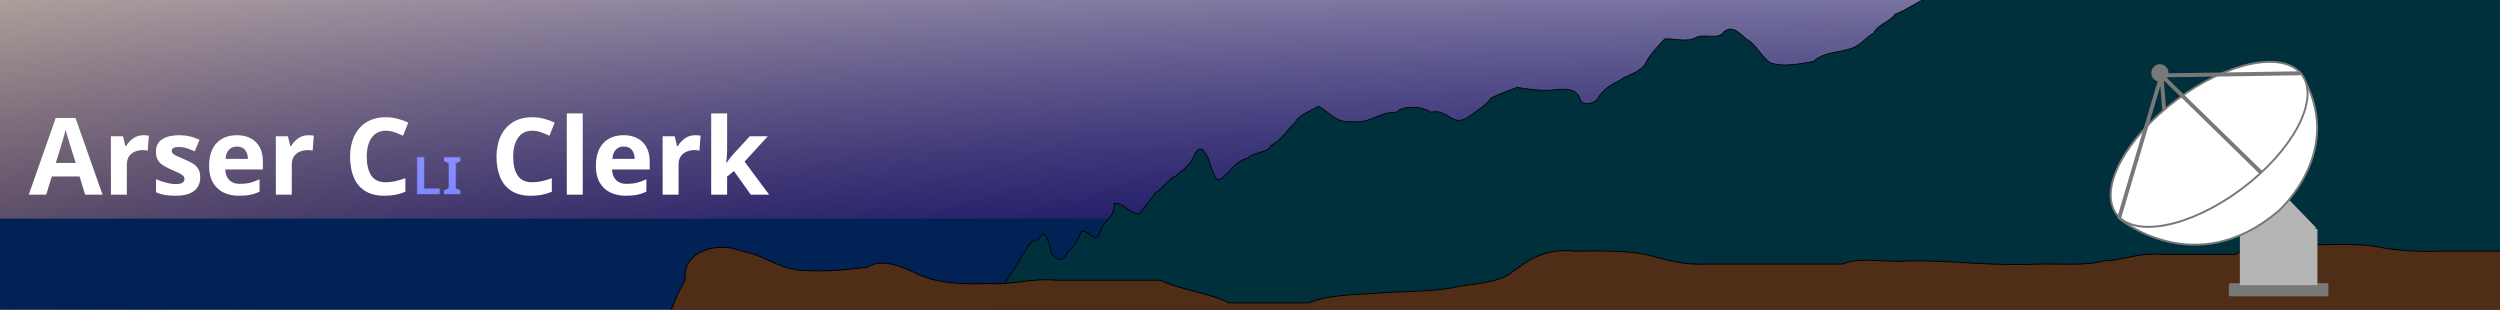
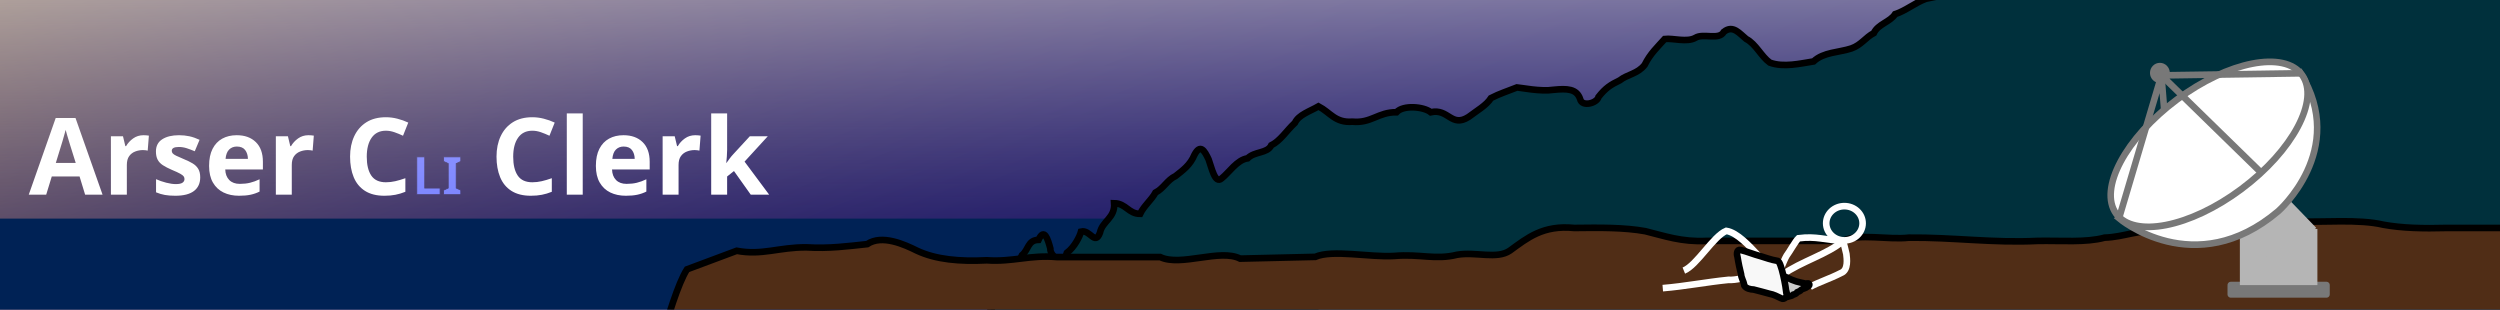
<svg xmlns="http://www.w3.org/2000/svg" xmlns:xlink="http://www.w3.org/1999/xlink" width="799.798mm" height="99.03mm" viewBox="0 0 799.798 99.03" version="1.1" id="svg8" enable-background="new">
  <defs id="defs2">
    <linearGradient id="linearGradient880">
      <stop id="stop888" offset="0" style="stop-color:#fffbea;stop-opacity:1" />
      <stop id="stop890" offset="1" style="stop-color:#0d0080;stop-opacity:0;" />
    </linearGradient>
    <linearGradient xlink:href="#linearGradient880" id="linearGradient886" gradientUnits="userSpaceOnUse" x1="434.673" y1="128.801" x2="434.673" y2="338.955" gradientTransform="translate(-799.7976,1.13392)" />
    <linearGradient xlink:href="#linearGradient880-0" id="linearGradient886-0" gradientUnits="userSpaceOnUse" x1="720.423" y1="101.208" x2="607.03" y2="384.69" gradientTransform="translate(-799.7976,1.133913)" />
    <linearGradient id="linearGradient880-0">
      <stop id="stop888-9" offset="0" style="stop-color:#ffd42a;stop-opacity:1" />
      <stop id="stop890-1" offset="1" style="stop-color:#0d0080;stop-opacity:0;" />
    </linearGradient>
    <clipPath clipPathUnits="userSpaceOnUse" id="clipPath1302">
      <rect style="fill:url(#linearGradient1306);fill-opacity:1;fill-rule:nonzero;stroke:none;stroke-width:2.117;stroke-linecap:butt;stroke-linejoin:round;stroke-miterlimit:4;stroke-dasharray:none;stroke-dashoffset:0;stroke-opacity:1" id="rect1304" width="799.798" height="99.03" x="-799.798" y="198.348" transform="scale(-1,1)" />
    </clipPath>
    <linearGradient xlink:href="#linearGradient880" id="linearGradient1306" gradientUnits="userSpaceOnUse" gradientTransform="translate(-799.7976,1.133933)" x1="434.673" y1="128.801" x2="434.673" y2="338.955" />
    <filter style="color-interpolation-filters:sRGB" id="filter898">
      <feBlend mode="screen" in2="BackgroundImage" id="feBlend900" />
    </filter>
  </defs>
  <g id="layer1" transform="translate(0,-198.3482)">
    <g id="g990" transform="translate(35.52976,-117.1726)">
      <rect y="116.705" x="654.277" height="4.914" width="51.783" id="rect951" style="fill:#787878;fill-opacity:1;fill-rule:nonzero;stroke:#787878;stroke-width:2.117;stroke-linecap:butt;stroke-linejoin:round;stroke-miterlimit:4;stroke-dasharray:none;stroke-dashoffset:0;stroke-opacity:1" />
      <rect y="86.845" x="659.19" height="29.86" width="41.955" id="rect953" style="fill:#b5b5b5;fill-opacity:1;fill-rule:nonzero;stroke:none;stroke-width:2.609;stroke-linecap:butt;stroke-linejoin:round;stroke-miterlimit:4;stroke-dasharray:none;stroke-dashoffset:0;stroke-opacity:1" />
      <rect transform="matrix(0.7008053,0.7133526,-0.7046007,0.709604,0,0)" y="-439.295" x="528.297" height="29.862" width="29.568" id="rect953-4" style="fill:#b5b5b5;fill-opacity:1;fill-rule:nonzero;stroke:none;stroke-width:2.19;stroke-linecap:butt;stroke-linejoin:round;stroke-miterlimit:4;stroke-dasharray:none;stroke-dashoffset:0;stroke-opacity:1" />
      <g id="g977">
        <path style="fill:#ffffff;fill-opacity:1;stroke:#787878;stroke-width:1.058;stroke-linecap:butt;stroke-linejoin:miter;stroke-miterlimit:4;stroke-dasharray:none;stroke-opacity:1" d="m 692.074,4.068 c 25.702,40.821 -12.095,73.327 -12.095,73.327 -45.357,37.798 -86.179,3.78 -86.179,3.78 z" id="path842" />
        <ellipse style="fill:#ffffff;fill-opacity:1;fill-rule:nonzero;stroke:#787878;stroke-width:1.058;stroke-linecap:butt;stroke-linejoin:round;stroke-miterlimit:4;stroke-dasharray:none;stroke-dashoffset:0;stroke-opacity:1" id="path817" cx="493.673" cy="413.427" rx="62.382" ry="29.498" transform="rotate(-36.21669)" />
        <g id="g852" style="stroke-width:2.117;stroke-miterlimit:4;stroke-dasharray:none" transform="translate(17.7649,45.73512)">
          <g id="g856" style="stroke-width:2.117;stroke-miterlimit:4;stroke-dasharray:none">
            <path style="fill:none;stroke:#787878;stroke-width:2.117;stroke-linecap:butt;stroke-linejoin:miter;stroke-miterlimit:4;stroke-dasharray:none;stroke-opacity:1" d="m 652.788,11.029 -53.806,-51.588 75.328,-1.107" id="path846" />
            <path style="fill:none;stroke:#787878;stroke-width:2.117;stroke-linecap:butt;stroke-linejoin:miter;stroke-miterlimit:4;stroke-dasharray:none;stroke-opacity:1" d="m 600.465,-22.162 -1.484,-18.398 -22.946,76" id="path848" />
          </g>
        </g>
        <circle style="fill:#787878;fill-opacity:1;fill-rule:nonzero;stroke:#787878;stroke-width:2.117;stroke-linecap:butt;stroke-linejoin:round;stroke-miterlimit:4;stroke-dasharray:none;stroke-dashoffset:0;stroke-opacity:1" id="path949" cx="615.912" cy="3.879" r="3.591" />
      </g>
    </g>
-     <g id="g1300" clip-path="url(#clipPath1302)">
+     <g id="g1300" clip-path="url(#clipPath1302)" style="stroke-width:2.117;stroke-miterlimit:4;stroke-dasharray:none">
      <rect y="198.348" x="1.3078962e-005" height="99.03" width="799.798" id="rect858-6" style="fill:#000046;fill-opacity:1;fill-rule:nonzero;stroke:none;stroke-width:2.117;stroke-linecap:butt;stroke-linejoin:round;stroke-miterlimit:4;stroke-dasharray:none;stroke-dashoffset:0;stroke-opacity:1" />
      <rect transform="scale(-1,1)" y="198.348" x="-799.798" height="99.03" width="799.798" id="rect858-2" style="fill:url(#linearGradient886-0);fill-opacity:1;fill-rule:nonzero;stroke:none;stroke-width:2.117;stroke-linecap:butt;stroke-linejoin:round;stroke-miterlimit:4;stroke-dasharray:none;stroke-dashoffset:0;stroke-opacity:1" />
      <rect transform="scale(-1,1)" y="198.348" x="-799.798" height="99.03" width="799.798" id="rect858" style="fill:url(#linearGradient886);fill-opacity:1;fill-rule:nonzero;stroke:none;stroke-width:2.117;stroke-linecap:butt;stroke-linejoin:round;stroke-miterlimit:4;stroke-dasharray:none;stroke-dashoffset:0;stroke-opacity:1" />
      <rect y="268.274" x="-13.607" height="46.113" width="435.429" id="rect1098" style="fill:#002255;fill-opacity:1;fill-rule:nonzero;stroke:none;stroke-width:2.117;stroke-linecap:butt;stroke-linejoin:round;stroke-miterlimit:4;stroke-dasharray:none;stroke-dashoffset:0;stroke-opacity:1" />
-       <path style="fill:#00303c;fill-opacity:1;stroke:#000000;stroke-width:0.265px;stroke-linecap:butt;stroke-linejoin:miter;stroke-opacity:1" d="m 311.83,303.804 c 3.221,-1.338 3.359,-3.42 5.251,-6.593 1.797,-2.364 3.188,-5.649 4.576,-8.526 1.69,-3.115 3.596,-4.947 5.292,-8.693 2.158,-1.729 1.793,-4.822 5.292,-4.914 1.835,-3.978 2.96,-0.286 3.781,2.753 -0.168,2.548 4.177,5.6 5.29,1.404 2.52,-1.89 4.167,-5.372 4.536,-6.804 2.884,-0.712 4.463,4.629 6.048,0.378 0.786,-3.817 4.889,-4.66 4.536,-9.449 3.816,0.068 4.602,3.417 8.315,3.402 1.255,-2.615 3.611,-4.405 4.914,-6.804 2.595,-1.31 3.763,-4.048 6.426,-5.292 2.314,-1.838 4.677,-3.473 6.048,-6.804 1.849,-3.474 3.121,-1.516 4.536,1.512 0.964,2.607 2.022,7.99 4.158,6.048 2.401,-1.898 4.937,-5.957 8.315,-6.426 2.254,-2.288 6.302,-1.513 7.56,-4.158 2.995,-1.525 4.755,-4.554 7.56,-7.182 1.182,-2.57 4.718,-3.658 7.56,-5.292 3.766,1.976 5.339,5.345 10.817,4.914 6.08,0.572 8.214,-3.092 14.129,-3.024 2.137,-2.396 8.723,-1.819 10.961,0 5.702,-1.307 6.544,5.046 12.095,1.512 2.706,-2.063 5.661,-3.664 7.182,-6.048 2.692,-1.399 5.419,-2.233 8.315,-3.402 1.189,0.074 7.558,1.408 11.717,0.756 4.334,-0.426 7.374,-0.344 8.483,2.983 0.542,2.594 5.406,1.355 5.88,-0.715 2.263,-2.851 3.822,-3.846 6.804,-5.292 2.382,-1.891 5.698,-2.065 7.938,-4.914 1.842,-3.697 4.114,-5.72 6.426,-8.315 2.614,-0.322 7.159,1.172 9.827,-0.378 2.5,-1.564 7.626,0.866 9.071,-1.89 2.962,-2.385 5.071,0.567 7.182,2.268 3.091,1.588 4.78,5.574 7.56,7.56 4.413,1.628 9.871,0.259 13.985,-0.378 3.181,-3.012 8.071,-2.828 12.095,-4.158 3.166,-1.103 4.547,-3.537 7.182,-4.914 1.309,-2.864 5.269,-3.586 6.804,-6.048 3.367,-1.078 6.395,-3.652 9.827,-4.914 53.368,-11.064 108.282,-20.772 162.893,-14.902 20.569,1.809 43.994,12.607 47.746,35.108 5.332,29.981 -7.418,59.559 -20.138,86.005 -164.924,-0.126 -329.847,-0.252 -494.771,-0.378 z" id="path1042" />
-       <path style="fill:#502d16;fill-opacity:1;stroke:#000000;stroke-width:0.309px;stroke-linecap:butt;stroke-linejoin:miter;stroke-opacity:1" d="m 211.667,306.612 c 1.856,-6.056 4.663,-14.178 7.56,-18.617 -1.265,-9.247 10.246,-12.561 18.143,-9.308 8.162,1.545 11.766,6.134 20.637,6.206 7.267,0.446 13.256,-0.386 19.429,-1.034 4.735,-3.2 11.987,0.138 15.875,2.069 6.147,2.89 13.726,3.532 22.375,3.103 8.399,0.583 13.833,-1.799 22.414,-1.034 11.025,0 22.05,0 33.075,0 6.556,3.165 15.498,3.944 21.923,7.24 8.567,0 17.135,0 25.702,0 5.52,-2.423 14.016,-2.625 21.884,-3.103 8.367,-0.725 18.45,-0.326 25.476,-2.069 5.983,-1.028 12.761,-1.261 16.896,-4.137 5.593,-4.066 10.59,-8.236 20.598,-7.24 8.021,-0.104 16.023,-0.188 22.717,1.034 6.079,1.494 11.625,3.521 19.616,3.103 14.553,0 29.105,0 43.658,0 4.848,-2.513 14.461,-0.262 21.05,-1.034 14.006,-0.144 26.974,1.757 41.274,1.034 7.321,-0.132 15.489,0.584 21.322,-1.034 6.43,-0.219 10.652,-2.646 17.878,-2.069 7.988,0 15.976,0 23.964,0 4.302,-3.032 14.082,-0.585 18.899,-3.103 9.527,0.305 20.498,-0.834 28.461,1.034 5.95,1.084 12.825,1.244 20.068,1.034 13.054,0 26.107,0 39.161,0 4.747,2.743 9.542,6.279 7.56,15.33 -2.367,6.185 9.728,15.946 -0.195,15.678 -205.806,-1.028 -411.612,-2.055 -617.418,-3.083 z" id="path1047" />
-       <g transform="matrix(0.5911915,0,0,0.6016253,326.8693,219.343)" id="g990-3">
-         <rect style="fill:#787878;fill-opacity:1;fill-rule:nonzero;stroke:#787878;stroke-width:2.117;stroke-linecap:butt;stroke-linejoin:round;stroke-miterlimit:4;stroke-dasharray:none;stroke-dashoffset:0;stroke-opacity:1" id="rect951-2" width="51.783" height="4.914" x="654.277" y="116.705" />
-         <rect style="fill:#b5b5b5;fill-opacity:1;fill-rule:nonzero;stroke:none;stroke-width:2.609;stroke-linecap:butt;stroke-linejoin:round;stroke-miterlimit:4;stroke-dasharray:none;stroke-dashoffset:0;stroke-opacity:1" id="rect953-8" width="41.955" height="29.86" x="659.19" y="86.845" />
-         <rect style="fill:#b5b5b5;fill-opacity:1;fill-rule:nonzero;stroke:none;stroke-width:2.19;stroke-linecap:butt;stroke-linejoin:round;stroke-miterlimit:4;stroke-dasharray:none;stroke-dashoffset:0;stroke-opacity:1" id="rect953-4-2" width="29.568" height="29.862" x="528.297" y="-439.295" transform="matrix(0.7008053,0.7133526,-0.7046007,0.709604,0,0)" />
-         <g id="g977-1">
-           <path id="path842-8" d="m 692.074,4.068 c 25.702,40.821 -12.095,73.327 -12.095,73.327 -45.357,37.798 -86.179,3.78 -86.179,3.78 z" style="fill:#ffffff;fill-opacity:1;stroke:#787878;stroke-width:1.058;stroke-linecap:butt;stroke-linejoin:miter;stroke-miterlimit:4;stroke-dasharray:none;stroke-opacity:1" />
-           <ellipse transform="rotate(-36.21669)" ry="29.498" rx="62.382" cy="413.427" cx="493.673" id="path817-2" style="fill:#ffffff;fill-opacity:1;fill-rule:nonzero;stroke:#787878;stroke-width:1.058;stroke-linecap:butt;stroke-linejoin:round;stroke-miterlimit:4;stroke-dasharray:none;stroke-dashoffset:0;stroke-opacity:1" />
-           <g transform="translate(17.7649,45.73512)" style="stroke-width:2.117;stroke-miterlimit:4;stroke-dasharray:none" id="g852-1">
-             <g style="stroke-width:2.117;stroke-miterlimit:4;stroke-dasharray:none" id="g856-6">
-               <path id="path846-9" d="m 652.788,11.029 -53.806,-51.588 75.328,-1.107" style="fill:none;stroke:#787878;stroke-width:2.117;stroke-linecap:butt;stroke-linejoin:miter;stroke-miterlimit:4;stroke-dasharray:none;stroke-opacity:1" />
-               <path id="path848-8" d="m 600.465,-22.162 -1.484,-18.398 -22.946,76" style="fill:none;stroke:#787878;stroke-width:2.117;stroke-linecap:butt;stroke-linejoin:miter;stroke-miterlimit:4;stroke-dasharray:none;stroke-opacity:1" />
+       <path style="fill:#00303c;fill-opacity:1;stroke:#000000;stroke-width:2.117;stroke-linecap:butt;stroke-linejoin:miter;stroke-miterlimit:4;stroke-dasharray:none;stroke-opacity:1" d="m 311.83,303.804 c 3.221,-1.338 3.359,-3.42 5.251,-6.593 1.797,-2.364 3.188,-5.649 4.576,-8.526 1.69,-3.115 3.596,-4.947 5.292,-8.693 2.158,-1.729 1.793,-4.822 5.292,-4.914 1.835,-3.978 2.96,-0.286 3.781,2.753 -0.168,2.548 4.177,5.6 5.29,1.404 2.52,-1.89 4.167,-5.372 4.536,-6.804 2.884,-0.712 4.463,4.629 6.048,0.378 0.786,-3.817 4.889,-4.66 4.536,-9.449 3.816,0.068 4.602,3.417 8.315,3.402 1.255,-2.615 3.611,-4.405 4.914,-6.804 2.595,-1.31 3.763,-4.048 6.426,-5.292 2.314,-1.838 4.677,-3.473 6.048,-6.804 1.849,-3.474 3.121,-1.516 4.536,1.512 0.964,2.607 2.022,7.99 4.158,6.048 2.401,-1.898 4.937,-5.957 8.315,-6.426 2.254,-2.288 6.302,-1.513 7.56,-4.158 2.995,-1.525 4.755,-4.554 7.56,-7.182 1.182,-2.57 4.718,-3.658 7.56,-5.292 3.766,1.976 5.339,5.345 10.817,4.914 6.08,0.572 8.214,-3.092 14.129,-3.024 2.137,-2.396 8.723,-1.819 10.961,0 5.702,-1.307 6.544,5.046 12.095,1.512 2.706,-2.063 5.661,-3.664 7.182,-6.048 2.692,-1.399 5.419,-2.233 8.315,-3.402 1.189,0.074 7.558,1.408 11.717,0.756 4.334,-0.426 7.374,-0.344 8.483,2.983 0.542,2.594 5.406,1.355 5.88,-0.715 2.263,-2.851 3.822,-3.846 6.804,-5.292 2.382,-1.891 5.698,-2.065 7.938,-4.914 1.842,-3.697 4.114,-5.72 6.426,-8.315 2.614,-0.322 7.159,1.172 9.827,-0.378 2.5,-1.564 7.626,0.866 9.071,-1.89 2.962,-2.385 5.071,0.567 7.182,2.268 3.091,1.588 4.78,5.574 7.56,7.56 4.413,1.628 9.871,0.259 13.985,-0.378 3.181,-3.012 8.071,-2.828 12.095,-4.158 3.166,-1.103 4.547,-3.537 7.182,-4.914 1.309,-2.864 5.269,-3.586 6.804,-6.048 3.367,-1.078 6.395,-3.652 9.827,-4.914 53.368,-11.064 108.282,-20.772 162.893,-14.902 20.569,1.809 43.994,12.607 47.746,35.108 5.332,29.981 -7.418,59.559 -20.138,86.005 -164.924,-0.126 -329.847,-0.252 -494.771,-0.378 z" id="path1042" />
+       <path style="fill:#502d16;fill-opacity:1;stroke:#000000;stroke-width:2.117;stroke-linecap:butt;stroke-linejoin:miter;stroke-miterlimit:4;stroke-dasharray:none;stroke-opacity:1" d="m 211.667,306.612 c 1.856,-6.056 5.225,-17.655 8.121,-22.093 15.896,-5.938 0,0 15.896,-5.938 8.162,1.545 13.451,-1.167 22.322,-1.096 7.267,0.446 13.256,-0.386 19.429,-1.034 4.735,-3.2 11.987,0.138 15.875,2.069 6.147,2.89 13.726,3.532 22.375,3.103 8.399,0.583 13.833,-1.799 22.414,-1.034 h 33.075 c 6.556,3.165 19.149,-2.796 25.573,0.5 l 24.017,-0.562 c 5.52,-2.423 17.386,0.183 25.254,-0.295 8.367,-0.725 13.115,1.359 20.141,-0.384 5.983,-1.028 12.761,1.548 16.896,-1.329 5.593,-4.066 10.59,-8.236 20.598,-7.24 8.021,-0.104 16.023,-0.188 22.717,1.034 6.079,1.494 11.625,3.521 19.616,3.103 h 43.658 c 4.848,-2.513 14.461,-0.262 21.05,-1.034 14.006,-0.144 26.974,1.757 41.274,1.034 7.321,-0.132 15.489,0.584 21.322,-1.034 6.43,-0.219 10.652,-2.646 17.878,-2.069 h 23.964 c 4.302,-3.032 14.082,-0.585 18.899,-3.103 9.527,0.305 20.498,-0.834 28.461,1.034 5.95,1.084 12.825,1.244 20.068,1.034 h 39.161 c 4.747,2.743 9.542,13.688 7.56,22.739 -2.367,6.185 9.728,15.946 -0.195,15.678 -205.806,-1.028 -411.612,-2.055 -617.418,-3.083 z" id="path1047" />
+       <g transform="matrix(0.5911915,0,0,0.6016253,326.8693,219.343)" id="g990-3" style="stroke-width:3.549;stroke-miterlimit:4;stroke-dasharray:none">
+         <rect style="fill:#787878;fill-opacity:1;fill-rule:nonzero;stroke:#787878;stroke-width:3.549;stroke-linecap:butt;stroke-linejoin:round;stroke-miterlimit:4;stroke-dasharray:none;stroke-dashoffset:0;stroke-opacity:1" id="rect951-2" width="51.783" height="4.914" x="654.277" y="116.705" />
+         <rect style="fill:#b5b5b5;fill-opacity:1;fill-rule:nonzero;stroke:none;stroke-width:3.549;stroke-linecap:butt;stroke-linejoin:round;stroke-miterlimit:4;stroke-dasharray:none;stroke-dashoffset:0;stroke-opacity:1" id="rect953-8" width="41.955" height="29.86" x="659.19" y="86.845" />
+         <rect style="fill:#b5b5b5;fill-opacity:1;fill-rule:nonzero;stroke:none;stroke-width:3.549;stroke-linecap:butt;stroke-linejoin:round;stroke-miterlimit:4;stroke-dasharray:none;stroke-dashoffset:0;stroke-opacity:1" id="rect953-4-2" width="29.568" height="29.862" x="528.297" y="-439.295" transform="matrix(0.7008053,0.7133526,-0.7046007,0.709604,0,0)" />
+         <g id="g977-1" style="stroke-width:3.549;stroke-miterlimit:4;stroke-dasharray:none">
+           <path id="path842-8" d="m 692.074,4.068 c 25.702,40.821 -12.095,73.327 -12.095,73.327 -45.357,37.798 -86.179,3.78 -86.179,3.78 z" style="fill:#ffffff;fill-opacity:1;stroke:#787878;stroke-width:3.549;stroke-linecap:butt;stroke-linejoin:miter;stroke-miterlimit:4;stroke-dasharray:none;stroke-opacity:1" />
+           <ellipse transform="rotate(-36.21669)" ry="29.498" rx="62.382" cy="413.427" cx="493.673" id="path817-2" style="fill:#ffffff;fill-opacity:1;fill-rule:nonzero;stroke:#787878;stroke-width:3.549;stroke-linecap:butt;stroke-linejoin:round;stroke-miterlimit:4;stroke-dasharray:none;stroke-dashoffset:0;stroke-opacity:1" />
+           <g transform="translate(17.7649,45.73512)" style="stroke-width:3.549;stroke-miterlimit:4;stroke-dasharray:none" id="g852-1">
+             <g style="stroke-width:3.549;stroke-miterlimit:4;stroke-dasharray:none" id="g856-6">
+               <path id="path846-9" d="m 652.788,11.029 -53.806,-51.588 75.328,-1.107" style="fill:none;stroke:#787878;stroke-width:3.549;stroke-linecap:butt;stroke-linejoin:miter;stroke-miterlimit:4;stroke-dasharray:none;stroke-opacity:1" />
+               <path id="path848-8" d="m 600.465,-22.162 -1.484,-18.398 -22.946,76" style="fill:none;stroke:#787878;stroke-width:3.549;stroke-linecap:butt;stroke-linejoin:miter;stroke-miterlimit:4;stroke-dasharray:none;stroke-opacity:1" />
            </g>
          </g>
-           <circle r="3.591" cy="3.879" cx="615.912" id="path949-2" style="fill:#787878;fill-opacity:1;fill-rule:nonzero;stroke:#787878;stroke-width:2.117;stroke-linecap:butt;stroke-linejoin:round;stroke-miterlimit:4;stroke-dasharray:none;stroke-dashoffset:0;stroke-opacity:1" />
+           <circle r="3.591" cy="3.879" cx="615.912" id="path949-2" style="fill:#787878;fill-opacity:1;fill-rule:nonzero;stroke:#787878;stroke-width:3.549;stroke-linecap:butt;stroke-linejoin:round;stroke-miterlimit:4;stroke-dasharray:none;stroke-dashoffset:0;stroke-opacity:1" />
        </g>
      </g>
    </g>
    <flowRoot xml:space="preserve" id="flowRoot1316" style="font-style:normal;font-weight:normal;font-size:40px;line-height:1.25;font-family:sans-serif;letter-spacing:0px;word-spacing:0px;fill:#000000;fill-opacity:1;stroke:none" transform="matrix(0.2645833,0,0,0.2645833,0,197)">
      <flowRegion id="flowRegion1318">
        <rect id="rect1320" width="1022.857" height="60" x="-145.714" y="-633.476" />
      </flowRegion>
      <flowPara id="flowPara1322" />
    </flowRoot>
  </g>
  <text transform="matrix(0.2645833,0,0,0.2645833,-2.138156,197.9125)" id="text988" y="-512.624" x="42.857" style="font-style:normal;font-variant:normal;font-weight:bold;font-stretch:normal;font-size:129.333px;line-height:1.25;font-family:sans-serif;-inkscape-font-specification:'sans-serif, Bold';font-variant-ligatures:normal;font-variant-caps:normal;font-variant-numeric:normal;font-feature-settings:normal;text-align:start;letter-spacing:0px;word-spacing:0px;writing-mode:lr-tb;text-anchor:start;fill:#ffffff;fill-opacity:1;stroke:none;filter:url(#filter898);stroke-width:1;stroke-miterlimit:4;stroke-dasharray:none" xml:space="preserve">
    <tspan id="tspan986" y="-512.624" x="42.857">
      <tspan id="tspan984" style="font-style:normal;font-variant:normal;font-weight:bold;font-stretch:normal;font-size:129.333px;font-family:sans-serif;-inkscape-font-specification:'sans-serif, Bold';font-variant-ligatures:normal;font-variant-caps:normal;font-variant-numeric:normal;font-feature-settings:normal;text-align:start;writing-mode:lr-tb;text-anchor:start;fill:#ffffff;fill-opacity:1;stroke-width:1;stroke-miterlimit:4;stroke-dasharray:none" y="-512.624" x="42.857">Arser C<tspan style="font-style:normal;font-variant:normal;font-weight:bold;font-stretch:normal;font-size:64px;font-family:sans-serif;-inkscape-font-specification:'sans-serif, Bold';font-variant-ligatures:normal;font-variant-caps:small-caps;font-variant-numeric:normal;font-feature-settings:normal;text-align:start;writing-mode:lr;text-anchor:start;stroke-width:1;stroke-miterlimit:4;stroke-dasharray:none;fill:#4b61ff;fill-opacity:1;stroke:#000000;stroke-opacity:1" id="tspan1002">LI</tspan> Clerk</tspan>
    </tspan>
  </text>
  <g id="layer2" />
+   <g id="g1077" transform="matrix(0.5,0,0,0.5,328.5712,49.55059)" style="stroke-width:4.233;stroke-miterlimit:4;stroke-dasharray:none">
+     <g id="g1083" transform="translate(2.09219,-6.442129)">
+       <path style="fill:none;stroke:#ffffff;stroke-width:4.233;stroke-linecap:butt;stroke-linejoin:miter;stroke-miterlimit:4;stroke-dasharray:none;stroke-opacity:1" d="m 418.145,80.474 c 8.37,-3.376 18.821,-21.998 27.164,-25.415 6.934,1.041 14.852,9.761 19.874,15.119 1.588,1.972 8.033,7.142 9.326,9.344 0.204,3.311 -9.566,3.736 -12.493,4.075 -5.033,1.349 -10.103,3.079 -15.385,2.817 -14.034,1.401 -27.904,4.144 -41.966,5.294" id="path868" />
+       <path style="fill:none;stroke:#ffffff;stroke-width:4.233;stroke-linecap:butt;stroke-linejoin:bevel;stroke-miterlimit:4;stroke-dasharray:none;stroke-opacity:1" d="m 481.261,83.096 c 12.019,-8.519 29.14,-13.167 38.79,-21.62 0.91,3.818 1.361,4.849 2.092,8.375 0.283,2.692 1.504,10.342 -3.467,12.178 -7.123,3.668 -14.669,6.018 -19.676,8.855" id="path870" />
+       <ellipse style="fill:none;fill-opacity:1;fill-rule:nonzero;stroke:#ffffff;stroke-width:4.233;stroke-linecap:butt;stroke-linejoin:round;stroke-miterlimit:4;stroke-dasharray:none;stroke-dashoffset:0;stroke-opacity:1" id="path1027" cx="520.884" cy="50.193" rx="11.654" ry="10.952" />
+       <path style="fill:none;stroke:#ffffff;stroke-width:4.233;stroke-linecap:butt;stroke-linejoin:miter;stroke-miterlimit:4;stroke-dasharray:none;stroke-opacity:1" d="m 520.051,61.476 c -11.676,-0.564 -17.066,-3.174 -28.542,-1.689 -1.794,1.605 -5.97,9.068 -7.621,11.176 -2.087,3.489 -3.74,9.73 -6.674,12.729" id="path1033" />
+     </g>
+     <g transform="translate(72.68012,186.2973)" id="g890" style="stroke:#000000;stroke-width:4.233;stroke-miterlimit:4;stroke-dasharray:none;stroke-opacity:1">
+       <g transform="translate(105.9058,-22.55478)" id="g981" style="stroke:#000000;stroke-width:4.233;stroke-miterlimit:4;stroke-dasharray:none;stroke-opacity:1">
+         <g id="g1087" style="stroke:#000000;stroke-opacity:1">
+           <path id="path886" d="m 306.594,-72.135 c 1.221,-1.304 3.866,-0.916 5.109,-2.19 0.98,-0.227 2.012,-0.677 2.532,-1.589 0.858,-0.452 1.96,-0.627 2.505,-1.515 1.159,-0.931 2.907,-0.815 3.888,-2.013 0.812,-0.015 1.814,-1.144 1.126,-1.845 -0.812,-0.557 -1.806,0.109 -2.684,-0.189 -1.83,-0.405 -3.665,-0.804 -5.473,-1.303 -2.01,-0.623 -3.963,-1.444 -5.818,-2.435 -0.928,-0.574 -3.429,-0.795 -3.01,-1.876" style="fill:#cccccc;fill-opacity:1;stroke:#000000;stroke-width:4.233;stroke-linecap:butt;stroke-linejoin:miter;stroke-miterlimit:4;stroke-dasharray:none;stroke-opacity:1" />
+           <path id="path884" d="m 280.266,-80.7 c -0.364,-2.105 -1.888,-4.486 -1.968,-6.609 0,0 -0.874,-3.528 -1.226,-5.26 -0.554,-2.187 -0.667,-3.964 -1.101,-6.046 -0.674,-1.885 -0.296,-4.911 1.96,-4.291 4.491,1.112 8.293,2.79 12.76,3.969 3.804,1.097 6.399,2.261 10.797,2.99 2.524,-0.275 5.637,17.985 5.793,20.664 1.059,4.439 -0.472,-4.488 0,0 1.02,1.868 -1.368,4.526 -3.285,3.346 -2.443,-1.18 -4.877,-2.496 -7.581,-2.957 -3.501,-1.015 -6.599,-1.739 -10.089,-2.677 -1.956,-0.05 -4.817,-0.635 -5.95,-2.478 l -0.097,-0.317 z" style="fill:#f8f8f8;fill-opacity:1;stroke:#000000;stroke-width:4.233;stroke-linecap:butt;stroke-linejoin:miter;stroke-miterlimit:4;stroke-dasharray:none;stroke-opacity:1" />
+         </g>
+       </g>
+     </g>
+   </g>
</svg>
